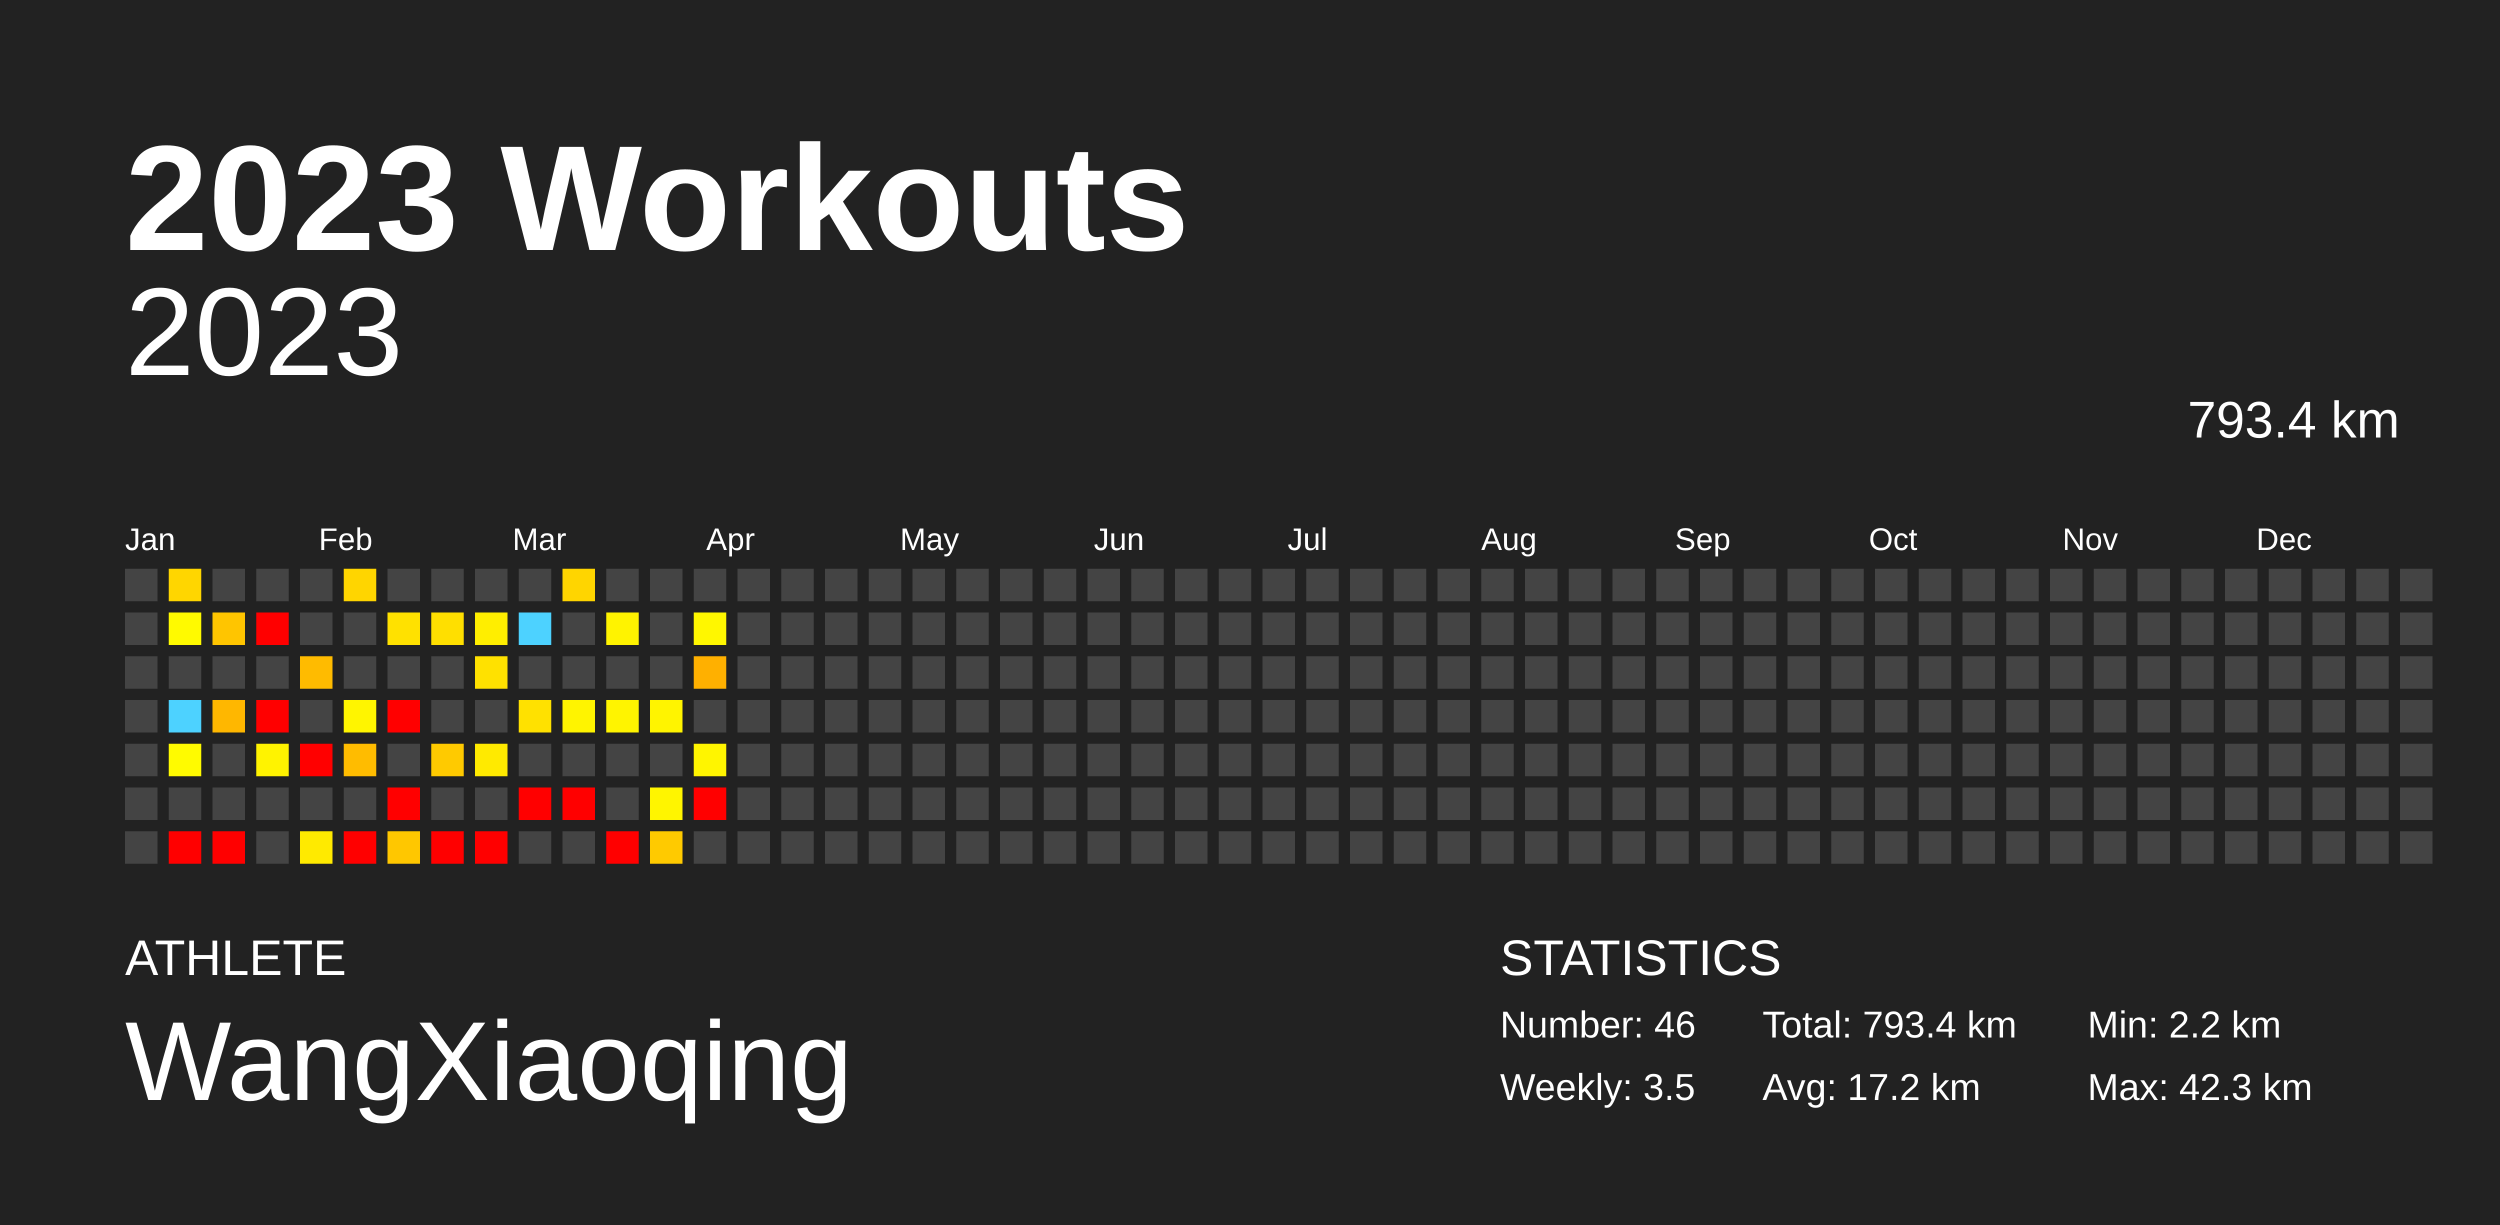
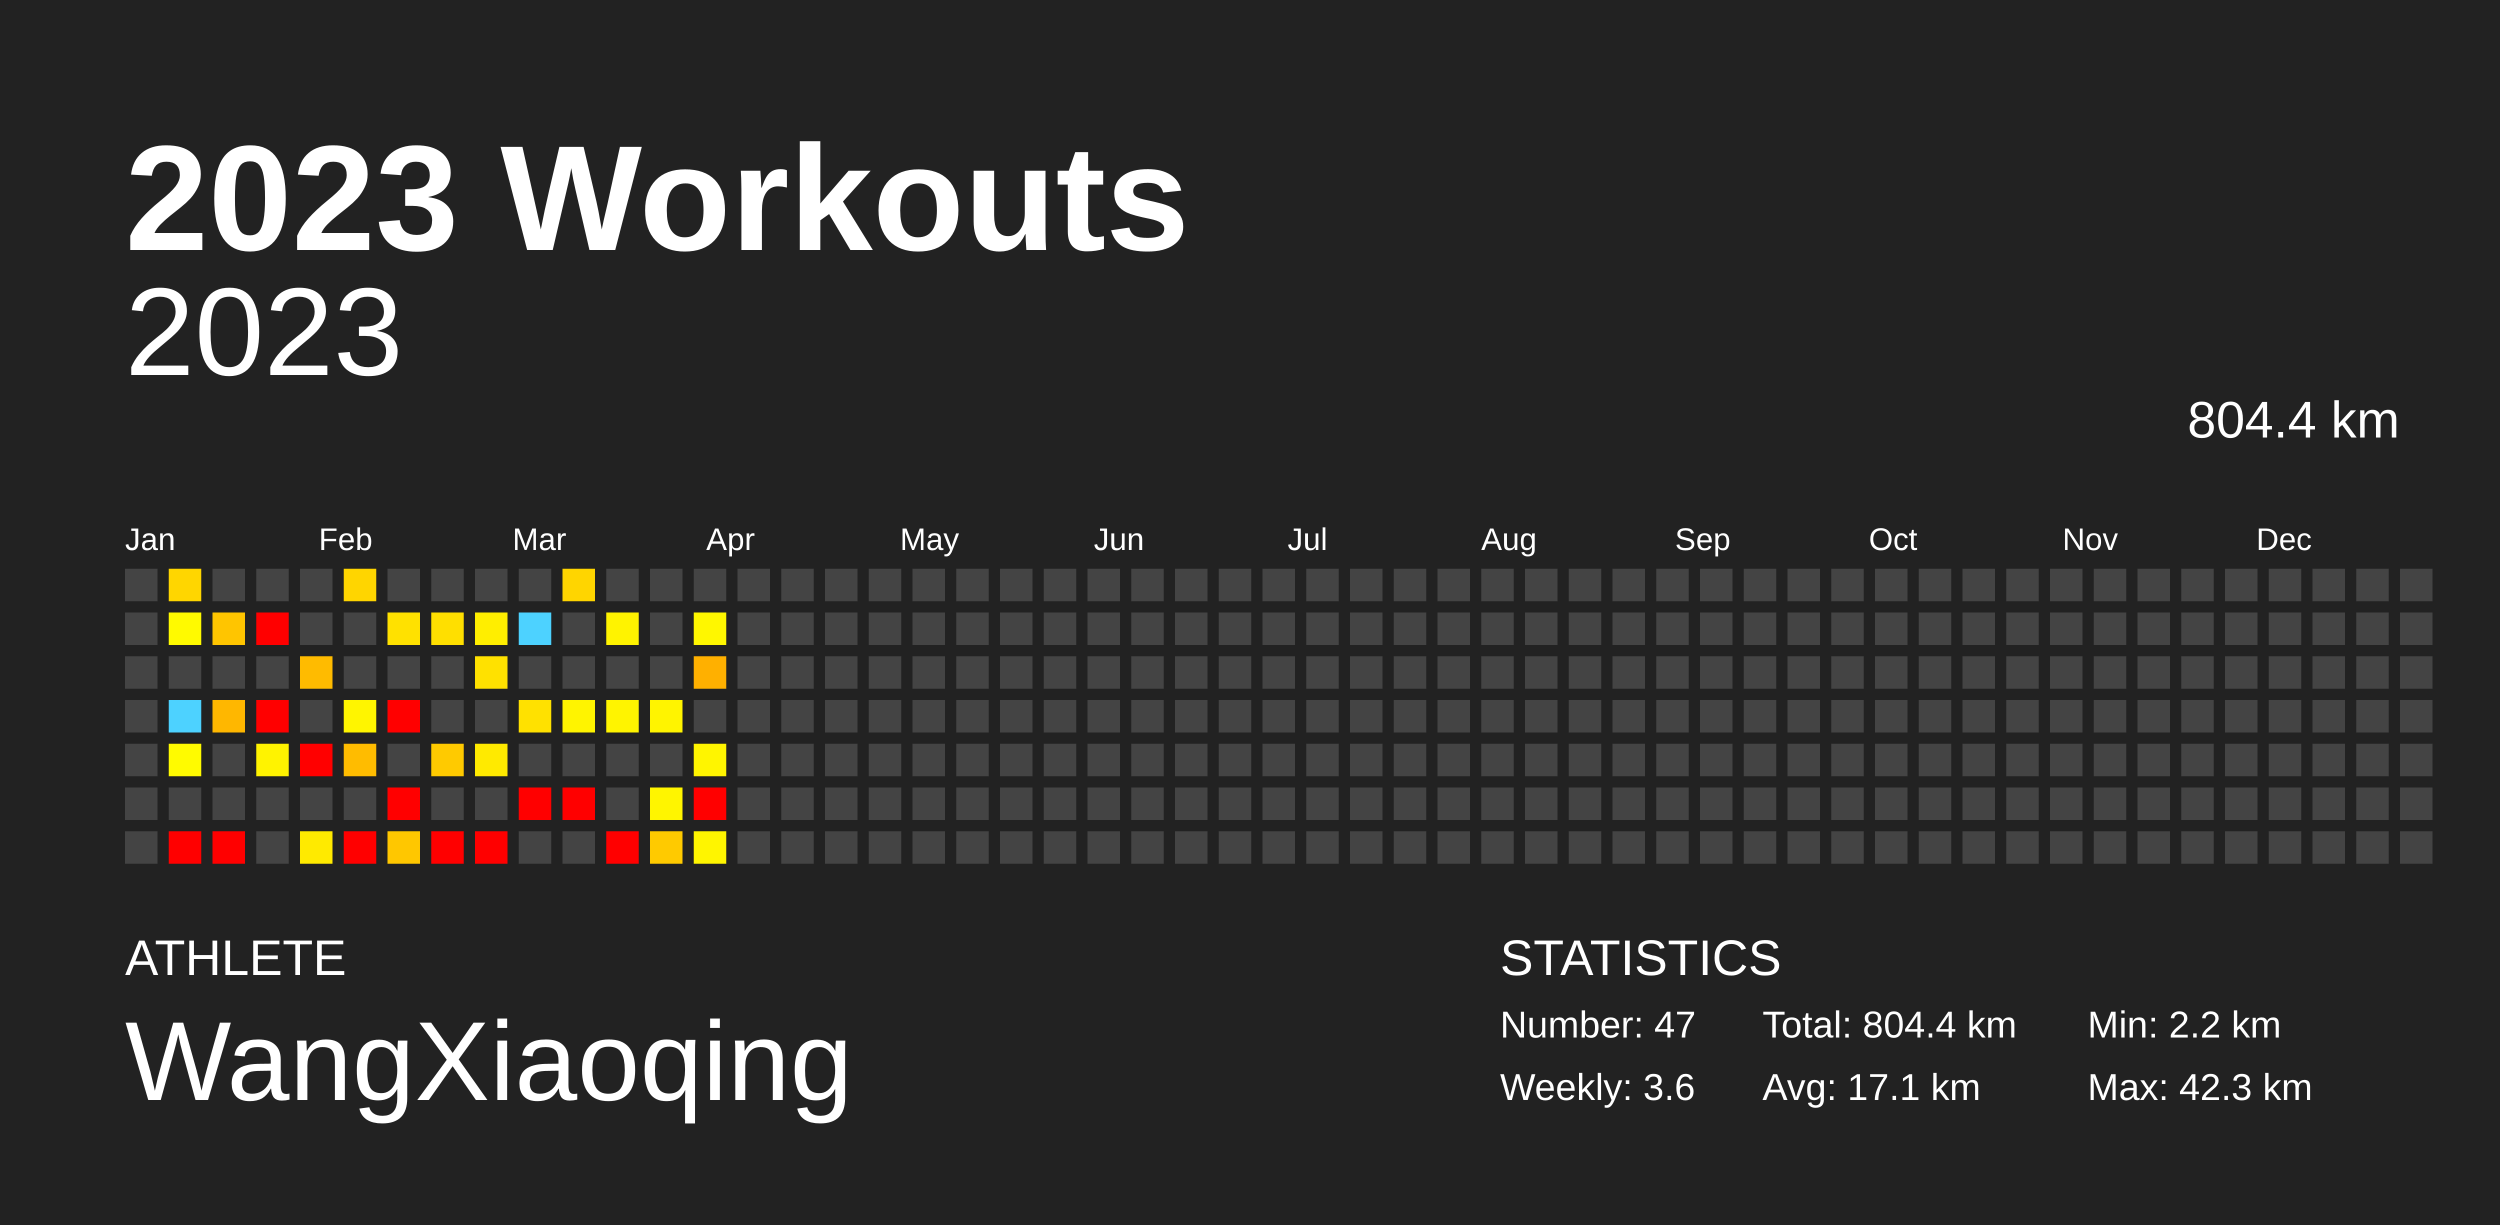
<svg xmlns="http://www.w3.org/2000/svg" baseProfile="full" height="98mm" version="1.1" viewBox="0,0,200,98" width="200mm">
  <defs />
  <rect fill="#222222" height="98" width="200" x="0" y="0" />
  <text fill="#FFFFFF" style="font-size:12px; font-family:Arial; font-weight:bold;" x="10" y="20">2023 Workouts</text>
  <text fill="#FFFFFF" style="font-size:4px; font-family:Arial" x="10" y="78">ATHLETE</text>
  <text fill="#FFFFFF" style="font-size:9px; font-family:Arial" x="10" y="88">WangXiaoqing</text>
  <text fill="#FFFFFF" style="font-size:4px; font-family:Arial" x="120" y="78">STATISTICS</text>
-   <text fill="#FFFFFF" style="font-size:3px; font-family:Arial" x="120" y="83">Number: 46</text>
-   <text fill="#FFFFFF" style="font-size:3px; font-family:Arial" x="120" y="88">Weekly: 3.5</text>
-   <text fill="#FFFFFF" style="font-size:3px; font-family:Arial" x="141" y="83">Total: 793.4 km</text>
-   <text fill="#FFFFFF" style="font-size:3px; font-family:Arial" x="141" y="88">Avg: 17.2 km</text>
+   <text fill="#FFFFFF" style="font-size:3px; font-family:Arial" x="120" y="83">Number: 47</text>
+   <text fill="#FFFFFF" style="font-size:3px; font-family:Arial" x="120" y="88">Weekly: 3.6</text>
+   <text fill="#FFFFFF" style="font-size:3px; font-family:Arial" x="141" y="83">Total: 804.4 km</text>
+   <text fill="#FFFFFF" style="font-size:3px; font-family:Arial" x="141" y="88">Avg: 17.1 km</text>
  <text fill="#FFFFFF" style="font-size:3px; font-family:Arial" x="167" y="83">Min: 2.2 km</text>
  <text fill="#FFFFFF" style="font-size:3px; font-family:Arial" x="167" y="88">Max: 42.3 km</text>
  <text alignment-baseline="hanging" fill="#FFFFFF" style="font-size:10.0px; font-family:Arial;" x="10" y="30">2023</text>
-   <text alignment-baseline="hanging" fill="#FFFFFF" style="font-size:4.125px; font-family:Arial;" x="175" y="35">793.4 km</text>
+   <text alignment-baseline="hanging" fill="#FFFFFF" style="font-size:4.125px; font-family:Arial;" x="175" y="35">804.4 km</text>
  <text fill="#FFFFFF" style="font-size:2.5px; font-family:Arial" x="10.0" y="44">Jan</text>
  <text fill="#FFFFFF" style="font-size:2.5px; font-family:Arial" x="25.5" y="44">Feb</text>
  <text fill="#FFFFFF" style="font-size:2.5px; font-family:Arial" x="41.0" y="44">Mar</text>
  <text fill="#FFFFFF" style="font-size:2.5px; font-family:Arial" x="56.5" y="44">Apr</text>
  <text fill="#FFFFFF" style="font-size:2.5px; font-family:Arial" x="72.0" y="44">May</text>
  <text fill="#FFFFFF" style="font-size:2.5px; font-family:Arial" x="87.5" y="44">Jun</text>
  <text fill="#FFFFFF" style="font-size:2.5px; font-family:Arial" x="103.0" y="44">Jul</text>
  <text fill="#FFFFFF" style="font-size:2.5px; font-family:Arial" x="118.5" y="44">Aug</text>
  <text fill="#FFFFFF" style="font-size:2.5px; font-family:Arial" x="134.0" y="44">Sep</text>
  <text fill="#FFFFFF" style="font-size:2.5px; font-family:Arial" x="149.5" y="44">Oct</text>
  <text fill="#FFFFFF" style="font-size:2.5px; font-family:Arial" x="165.0" y="44">Nov</text>
  <text fill="#FFFFFF" style="font-size:2.5px; font-family:Arial" x="180.5" y="44">Dec</text>
  <rect fill="#444444" height="2.6" width="2.6" x="10.0" y="45.5" />
  <rect fill="#444444" height="2.6" width="2.6" x="10.0" y="49.0" />
  <rect fill="#444444" height="2.6" width="2.6" x="10.0" y="52.5" />
  <rect fill="#444444" height="2.6" width="2.6" x="10.0" y="56.0" />
  <rect fill="#444444" height="2.6" width="2.6" x="10.0" y="59.5" />
  <rect fill="#444444" height="2.6" width="2.6" x="10.0" y="63.0" />
  <rect fill="#444444" height="2.6" width="2.6" x="10.0" y="66.5" />
  <rect fill="#ffd600" height="2.6" width="2.6" x="13.5" y="45.5" />
  <rect fill="#fffa00" height="2.6" width="2.6" x="13.5" y="49.0" />
  <rect fill="#444444" height="2.6" width="2.6" x="13.5" y="52.5" />
  <rect fill="#4dd2ff" height="2.6" width="2.6" x="13.5" y="56.0" />
  <rect fill="#fffb00" height="2.6" width="2.6" x="13.5" y="59.5" />
  <rect fill="#444444" height="2.6" width="2.6" x="13.5" y="63.0" />
  <rect fill="red" height="2.6" width="2.6" x="13.5" y="66.5" />
  <rect fill="#444444" height="2.6" width="2.6" x="17.0" y="45.5" />
  <rect fill="#ffc500" height="2.6" width="2.6" x="17.0" y="49.0" />
  <rect fill="#444444" height="2.6" width="2.6" x="17.0" y="52.5" />
  <rect fill="#ffb700" height="2.6" width="2.6" x="17.0" y="56.0" />
  <rect fill="#444444" height="2.6" width="2.6" x="17.0" y="59.5" />
  <rect fill="#444444" height="2.6" width="2.6" x="17.0" y="63.0" />
  <rect fill="red" height="2.6" width="2.6" x="17.0" y="66.5" />
  <rect fill="#444444" height="2.6" width="2.6" x="20.5" y="45.5" />
  <rect fill="red" height="2.6" width="2.6" x="20.5" y="49.0" />
  <rect fill="#444444" height="2.6" width="2.6" x="20.5" y="52.5" />
  <rect fill="red" height="2.6" width="2.6" x="20.5" y="56.0" />
  <rect fill="#fff300" height="2.6" width="2.6" x="20.5" y="59.5" />
  <rect fill="#444444" height="2.6" width="2.6" x="20.5" y="63.0" />
  <rect fill="#444444" height="2.6" width="2.6" x="20.5" y="66.5" />
  <rect fill="#444444" height="2.6" width="2.6" x="24.0" y="45.5" />
  <rect fill="#444444" height="2.6" width="2.6" x="24.0" y="49.0" />
  <rect fill="#ffbb00" height="2.6" width="2.6" x="24.0" y="52.5" />
  <rect fill="#444444" height="2.6" width="2.6" x="24.0" y="56.0" />
  <rect fill="red" height="2.6" width="2.6" x="24.0" y="59.5" />
  <rect fill="#444444" height="2.6" width="2.6" x="24.0" y="63.0" />
  <rect fill="#ffea00" height="2.6" width="2.6" x="24.0" y="66.5" />
  <rect fill="#ffd500" height="2.6" width="2.6" x="27.5" y="45.5" />
  <rect fill="#444444" height="2.6" width="2.6" x="27.5" y="49.0" />
  <rect fill="#444444" height="2.6" width="2.6" x="27.5" y="52.5" />
  <rect fill="#fff500" height="2.6" width="2.6" x="27.5" y="56.0" />
  <rect fill="#ffbc00" height="2.6" width="2.6" x="27.5" y="59.5" />
  <rect fill="#444444" height="2.6" width="2.6" x="27.5" y="63.0" />
  <rect fill="red" height="2.6" width="2.6" x="27.5" y="66.5" />
  <rect fill="#444444" height="2.6" width="2.6" x="31.0" y="45.5" />
  <rect fill="#ffe100" height="2.6" width="2.6" x="31.0" y="49.0" />
  <rect fill="#444444" height="2.6" width="2.6" x="31.0" y="52.5" />
  <rect fill="red" height="2.6" width="2.6" x="31.0" y="56.0" />
  <rect fill="#444444" height="2.6" width="2.6" x="31.0" y="59.5" />
  <rect fill="red" height="2.6" width="2.6" x="31.0" y="63.0" />
  <rect fill="#ffc700" height="2.6" width="2.6" x="31.0" y="66.5" />
  <rect fill="#444444" height="2.6" width="2.6" x="34.5" y="45.5" />
  <rect fill="#ffdf00" height="2.6" width="2.6" x="34.5" y="49.0" />
  <rect fill="#444444" height="2.6" width="2.6" x="34.5" y="52.5" />
  <rect fill="#444444" height="2.6" width="2.6" x="34.5" y="56.0" />
  <rect fill="#ffca00" height="2.6" width="2.6" x="34.5" y="59.5" />
  <rect fill="#444444" height="2.6" width="2.6" x="34.5" y="63.0" />
  <rect fill="red" height="2.6" width="2.6" x="34.5" y="66.5" />
  <rect fill="#444444" height="2.6" width="2.6" x="38.0" y="45.5" />
  <rect fill="#ffee00" height="2.6" width="2.6" x="38.0" y="49.0" />
  <rect fill="#ffe100" height="2.6" width="2.6" x="38.0" y="52.5" />
  <rect fill="#444444" height="2.6" width="2.6" x="38.0" y="56.0" />
  <rect fill="#ffea00" height="2.6" width="2.6" x="38.0" y="59.5" />
  <rect fill="#444444" height="2.6" width="2.6" x="38.0" y="63.0" />
  <rect fill="red" height="2.6" width="2.6" x="38.0" y="66.5" />
  <rect fill="#444444" height="2.6" width="2.6" x="41.5" y="45.5" />
  <rect fill="#4dd2ff" height="2.6" width="2.6" x="41.5" y="49.0" />
  <rect fill="#444444" height="2.6" width="2.6" x="41.5" y="52.5" />
  <rect fill="#ffe100" height="2.6" width="2.6" x="41.5" y="56.0" />
  <rect fill="#444444" height="2.6" width="2.6" x="41.5" y="59.5" />
  <rect fill="red" height="2.6" width="2.6" x="41.5" y="63.0" />
  <rect fill="#444444" height="2.6" width="2.6" x="41.5" y="66.5" />
  <rect fill="#ffd500" height="2.6" width="2.6" x="45.0" y="45.5" />
  <rect fill="#444444" height="2.6" width="2.6" x="45.0" y="49.0" />
  <rect fill="#444444" height="2.6" width="2.6" x="45.0" y="52.5" />
  <rect fill="#fff400" height="2.6" width="2.6" x="45.0" y="56.0" />
  <rect fill="#444444" height="2.6" width="2.6" x="45.0" y="59.5" />
  <rect fill="red" height="2.6" width="2.6" x="45.0" y="63.0" />
  <rect fill="#444444" height="2.6" width="2.6" x="45.0" y="66.5" />
  <rect fill="#444444" height="2.6" width="2.6" x="48.5" y="45.5" />
  <rect fill="#fff300" height="2.6" width="2.6" x="48.5" y="49.0" />
  <rect fill="#444444" height="2.6" width="2.6" x="48.5" y="52.5" />
  <rect fill="#fff400" height="2.6" width="2.6" x="48.5" y="56.0" />
  <rect fill="#444444" height="2.6" width="2.6" x="48.5" y="59.5" />
  <rect fill="#444444" height="2.6" width="2.6" x="48.5" y="63.0" />
  <rect fill="red" height="2.6" width="2.6" x="48.5" y="66.5" />
  <rect fill="#444444" height="2.6" width="2.6" x="52.0" y="45.5" />
  <rect fill="#444444" height="2.6" width="2.6" x="52.0" y="49.0" />
  <rect fill="#444444" height="2.6" width="2.6" x="52.0" y="52.5" />
  <rect fill="#fff400" height="2.6" width="2.6" x="52.0" y="56.0" />
  <rect fill="#444444" height="2.6" width="2.6" x="52.0" y="59.5" />
  <rect fill="#fff500" height="2.6" width="2.6" x="52.0" y="63.0" />
  <rect fill="#ffca00" height="2.6" width="2.6" x="52.0" y="66.5" />
  <rect fill="#444444" height="2.6" width="2.6" x="55.5" y="45.5" />
  <rect fill="#fff700" height="2.6" width="2.6" x="55.5" y="49.0" />
  <rect fill="#ffb000" height="2.6" width="2.6" x="55.5" y="52.5" />
  <rect fill="#444444" height="2.6" width="2.6" x="55.5" y="56.0" />
  <rect fill="#fff500" height="2.6" width="2.6" x="55.5" y="59.5" />
  <rect fill="red" height="2.6" width="2.6" x="55.5" y="63.0" />
-   <rect fill="#444444" height="2.6" width="2.6" x="55.5" y="66.5" />
+   <rect fill="#fff500" height="2.6" width="2.6" x="55.5" y="66.5" />
  <rect fill="#444444" height="2.6" width="2.6" x="59.0" y="45.5" />
  <rect fill="#444444" height="2.6" width="2.6" x="59.0" y="49.0" />
  <rect fill="#444444" height="2.6" width="2.6" x="59.0" y="52.5" />
  <rect fill="#444444" height="2.6" width="2.6" x="59.0" y="56.0" />
  <rect fill="#444444" height="2.6" width="2.6" x="59.0" y="59.5" />
  <rect fill="#444444" height="2.6" width="2.6" x="59.0" y="63.0" />
  <rect fill="#444444" height="2.6" width="2.6" x="59.0" y="66.5" />
  <rect fill="#444444" height="2.6" width="2.6" x="62.5" y="45.5" />
  <rect fill="#444444" height="2.6" width="2.6" x="62.5" y="49.0" />
  <rect fill="#444444" height="2.6" width="2.6" x="62.5" y="52.5" />
  <rect fill="#444444" height="2.6" width="2.6" x="62.5" y="56.0" />
  <rect fill="#444444" height="2.6" width="2.6" x="62.5" y="59.5" />
  <rect fill="#444444" height="2.6" width="2.6" x="62.5" y="63.0" />
  <rect fill="#444444" height="2.6" width="2.6" x="62.5" y="66.5" />
  <rect fill="#444444" height="2.6" width="2.6" x="66.0" y="45.5" />
  <rect fill="#444444" height="2.6" width="2.6" x="66.0" y="49.0" />
  <rect fill="#444444" height="2.6" width="2.6" x="66.0" y="52.5" />
  <rect fill="#444444" height="2.6" width="2.6" x="66.0" y="56.0" />
  <rect fill="#444444" height="2.6" width="2.6" x="66.0" y="59.5" />
  <rect fill="#444444" height="2.6" width="2.6" x="66.0" y="63.0" />
  <rect fill="#444444" height="2.6" width="2.6" x="66.0" y="66.5" />
  <rect fill="#444444" height="2.6" width="2.6" x="69.5" y="45.5" />
  <rect fill="#444444" height="2.6" width="2.6" x="69.5" y="49.0" />
  <rect fill="#444444" height="2.6" width="2.6" x="69.5" y="52.5" />
  <rect fill="#444444" height="2.6" width="2.6" x="69.5" y="56.0" />
  <rect fill="#444444" height="2.6" width="2.6" x="69.5" y="59.5" />
  <rect fill="#444444" height="2.6" width="2.6" x="69.5" y="63.0" />
  <rect fill="#444444" height="2.6" width="2.6" x="69.5" y="66.5" />
  <rect fill="#444444" height="2.6" width="2.6" x="73.0" y="45.5" />
  <rect fill="#444444" height="2.6" width="2.6" x="73.0" y="49.0" />
  <rect fill="#444444" height="2.6" width="2.6" x="73.0" y="52.5" />
  <rect fill="#444444" height="2.6" width="2.6" x="73.0" y="56.0" />
  <rect fill="#444444" height="2.6" width="2.6" x="73.0" y="59.5" />
  <rect fill="#444444" height="2.6" width="2.6" x="73.0" y="63.0" />
  <rect fill="#444444" height="2.6" width="2.6" x="73.0" y="66.5" />
  <rect fill="#444444" height="2.6" width="2.6" x="76.5" y="45.5" />
  <rect fill="#444444" height="2.6" width="2.6" x="76.5" y="49.0" />
  <rect fill="#444444" height="2.6" width="2.6" x="76.5" y="52.5" />
  <rect fill="#444444" height="2.6" width="2.6" x="76.5" y="56.0" />
  <rect fill="#444444" height="2.6" width="2.6" x="76.5" y="59.5" />
  <rect fill="#444444" height="2.6" width="2.6" x="76.5" y="63.0" />
  <rect fill="#444444" height="2.6" width="2.6" x="76.5" y="66.5" />
  <rect fill="#444444" height="2.6" width="2.6" x="80.0" y="45.5" />
  <rect fill="#444444" height="2.6" width="2.6" x="80.0" y="49.0" />
  <rect fill="#444444" height="2.6" width="2.6" x="80.0" y="52.5" />
  <rect fill="#444444" height="2.6" width="2.6" x="80.0" y="56.0" />
  <rect fill="#444444" height="2.6" width="2.6" x="80.0" y="59.5" />
  <rect fill="#444444" height="2.6" width="2.6" x="80.0" y="63.0" />
  <rect fill="#444444" height="2.6" width="2.6" x="80.0" y="66.5" />
  <rect fill="#444444" height="2.6" width="2.6" x="83.5" y="45.5" />
  <rect fill="#444444" height="2.6" width="2.6" x="83.5" y="49.0" />
  <rect fill="#444444" height="2.6" width="2.6" x="83.5" y="52.5" />
  <rect fill="#444444" height="2.6" width="2.6" x="83.5" y="56.0" />
  <rect fill="#444444" height="2.6" width="2.6" x="83.5" y="59.5" />
  <rect fill="#444444" height="2.6" width="2.6" x="83.5" y="63.0" />
  <rect fill="#444444" height="2.6" width="2.6" x="83.5" y="66.5" />
  <rect fill="#444444" height="2.6" width="2.6" x="87.0" y="45.5" />
  <rect fill="#444444" height="2.6" width="2.6" x="87.0" y="49.0" />
  <rect fill="#444444" height="2.6" width="2.6" x="87.0" y="52.5" />
  <rect fill="#444444" height="2.6" width="2.6" x="87.0" y="56.0" />
  <rect fill="#444444" height="2.6" width="2.6" x="87.0" y="59.5" />
  <rect fill="#444444" height="2.6" width="2.6" x="87.0" y="63.0" />
  <rect fill="#444444" height="2.6" width="2.6" x="87.0" y="66.5" />
  <rect fill="#444444" height="2.6" width="2.6" x="90.5" y="45.5" />
  <rect fill="#444444" height="2.6" width="2.6" x="90.5" y="49.0" />
  <rect fill="#444444" height="2.6" width="2.6" x="90.5" y="52.5" />
  <rect fill="#444444" height="2.6" width="2.6" x="90.5" y="56.0" />
  <rect fill="#444444" height="2.6" width="2.6" x="90.5" y="59.5" />
  <rect fill="#444444" height="2.6" width="2.6" x="90.5" y="63.0" />
  <rect fill="#444444" height="2.6" width="2.6" x="90.5" y="66.5" />
  <rect fill="#444444" height="2.6" width="2.6" x="94.0" y="45.5" />
  <rect fill="#444444" height="2.6" width="2.6" x="94.0" y="49.0" />
  <rect fill="#444444" height="2.6" width="2.6" x="94.0" y="52.5" />
  <rect fill="#444444" height="2.6" width="2.6" x="94.0" y="56.0" />
  <rect fill="#444444" height="2.6" width="2.6" x="94.0" y="59.5" />
  <rect fill="#444444" height="2.6" width="2.6" x="94.0" y="63.0" />
  <rect fill="#444444" height="2.6" width="2.6" x="94.0" y="66.5" />
  <rect fill="#444444" height="2.6" width="2.6" x="97.5" y="45.5" />
  <rect fill="#444444" height="2.6" width="2.6" x="97.5" y="49.0" />
  <rect fill="#444444" height="2.6" width="2.6" x="97.5" y="52.5" />
  <rect fill="#444444" height="2.6" width="2.6" x="97.5" y="56.0" />
  <rect fill="#444444" height="2.6" width="2.6" x="97.5" y="59.5" />
  <rect fill="#444444" height="2.6" width="2.6" x="97.5" y="63.0" />
  <rect fill="#444444" height="2.6" width="2.6" x="97.5" y="66.5" />
  <rect fill="#444444" height="2.6" width="2.6" x="101.0" y="45.5" />
  <rect fill="#444444" height="2.6" width="2.6" x="101.0" y="49.0" />
  <rect fill="#444444" height="2.6" width="2.6" x="101.0" y="52.5" />
  <rect fill="#444444" height="2.6" width="2.6" x="101.0" y="56.0" />
  <rect fill="#444444" height="2.6" width="2.6" x="101.0" y="59.5" />
  <rect fill="#444444" height="2.6" width="2.6" x="101.0" y="63.0" />
  <rect fill="#444444" height="2.6" width="2.6" x="101.0" y="66.5" />
  <rect fill="#444444" height="2.6" width="2.6" x="104.5" y="45.5" />
  <rect fill="#444444" height="2.6" width="2.6" x="104.5" y="49.0" />
  <rect fill="#444444" height="2.6" width="2.6" x="104.5" y="52.5" />
  <rect fill="#444444" height="2.6" width="2.6" x="104.5" y="56.0" />
  <rect fill="#444444" height="2.6" width="2.6" x="104.5" y="59.5" />
  <rect fill="#444444" height="2.6" width="2.6" x="104.5" y="63.0" />
  <rect fill="#444444" height="2.6" width="2.6" x="104.5" y="66.5" />
  <rect fill="#444444" height="2.6" width="2.6" x="108.0" y="45.5" />
  <rect fill="#444444" height="2.6" width="2.6" x="108.0" y="49.0" />
  <rect fill="#444444" height="2.6" width="2.6" x="108.0" y="52.5" />
  <rect fill="#444444" height="2.6" width="2.6" x="108.0" y="56.0" />
  <rect fill="#444444" height="2.6" width="2.6" x="108.0" y="59.5" />
  <rect fill="#444444" height="2.6" width="2.6" x="108.0" y="63.0" />
  <rect fill="#444444" height="2.6" width="2.6" x="108.0" y="66.5" />
  <rect fill="#444444" height="2.6" width="2.6" x="111.5" y="45.5" />
  <rect fill="#444444" height="2.6" width="2.6" x="111.5" y="49.0" />
  <rect fill="#444444" height="2.6" width="2.6" x="111.5" y="52.5" />
  <rect fill="#444444" height="2.6" width="2.6" x="111.5" y="56.0" />
  <rect fill="#444444" height="2.6" width="2.6" x="111.5" y="59.5" />
  <rect fill="#444444" height="2.6" width="2.6" x="111.5" y="63.0" />
  <rect fill="#444444" height="2.6" width="2.6" x="111.5" y="66.5" />
  <rect fill="#444444" height="2.6" width="2.6" x="115.0" y="45.5" />
  <rect fill="#444444" height="2.6" width="2.6" x="115.0" y="49.0" />
  <rect fill="#444444" height="2.6" width="2.6" x="115.0" y="52.5" />
  <rect fill="#444444" height="2.6" width="2.6" x="115.0" y="56.0" />
  <rect fill="#444444" height="2.6" width="2.6" x="115.0" y="59.5" />
  <rect fill="#444444" height="2.6" width="2.6" x="115.0" y="63.0" />
  <rect fill="#444444" height="2.6" width="2.6" x="115.0" y="66.5" />
  <rect fill="#444444" height="2.6" width="2.6" x="118.5" y="45.5" />
  <rect fill="#444444" height="2.6" width="2.6" x="118.5" y="49.0" />
  <rect fill="#444444" height="2.6" width="2.6" x="118.5" y="52.5" />
  <rect fill="#444444" height="2.6" width="2.6" x="118.5" y="56.0" />
  <rect fill="#444444" height="2.6" width="2.6" x="118.5" y="59.5" />
  <rect fill="#444444" height="2.6" width="2.6" x="118.5" y="63.0" />
  <rect fill="#444444" height="2.6" width="2.6" x="118.5" y="66.5" />
  <rect fill="#444444" height="2.6" width="2.6" x="122.0" y="45.5" />
  <rect fill="#444444" height="2.6" width="2.6" x="122.0" y="49.0" />
  <rect fill="#444444" height="2.6" width="2.6" x="122.0" y="52.5" />
  <rect fill="#444444" height="2.6" width="2.6" x="122.0" y="56.0" />
  <rect fill="#444444" height="2.6" width="2.6" x="122.0" y="59.5" />
  <rect fill="#444444" height="2.6" width="2.6" x="122.0" y="63.0" />
  <rect fill="#444444" height="2.6" width="2.6" x="122.0" y="66.5" />
  <rect fill="#444444" height="2.6" width="2.6" x="125.5" y="45.5" />
  <rect fill="#444444" height="2.6" width="2.6" x="125.5" y="49.0" />
  <rect fill="#444444" height="2.6" width="2.6" x="125.5" y="52.5" />
  <rect fill="#444444" height="2.6" width="2.6" x="125.5" y="56.0" />
  <rect fill="#444444" height="2.6" width="2.6" x="125.5" y="59.5" />
  <rect fill="#444444" height="2.6" width="2.6" x="125.5" y="63.0" />
  <rect fill="#444444" height="2.6" width="2.6" x="125.5" y="66.5" />
  <rect fill="#444444" height="2.6" width="2.6" x="129.0" y="45.5" />
  <rect fill="#444444" height="2.6" width="2.6" x="129.0" y="49.0" />
  <rect fill="#444444" height="2.6" width="2.6" x="129.0" y="52.5" />
  <rect fill="#444444" height="2.6" width="2.6" x="129.0" y="56.0" />
  <rect fill="#444444" height="2.6" width="2.6" x="129.0" y="59.5" />
  <rect fill="#444444" height="2.6" width="2.6" x="129.0" y="63.0" />
  <rect fill="#444444" height="2.6" width="2.6" x="129.0" y="66.5" />
  <rect fill="#444444" height="2.6" width="2.6" x="132.5" y="45.5" />
  <rect fill="#444444" height="2.6" width="2.6" x="132.5" y="49.0" />
  <rect fill="#444444" height="2.6" width="2.6" x="132.5" y="52.5" />
  <rect fill="#444444" height="2.6" width="2.6" x="132.5" y="56.0" />
  <rect fill="#444444" height="2.6" width="2.6" x="132.5" y="59.5" />
  <rect fill="#444444" height="2.6" width="2.6" x="132.5" y="63.0" />
  <rect fill="#444444" height="2.6" width="2.6" x="132.5" y="66.5" />
  <rect fill="#444444" height="2.6" width="2.6" x="136.0" y="45.5" />
  <rect fill="#444444" height="2.6" width="2.6" x="136.0" y="49.0" />
  <rect fill="#444444" height="2.6" width="2.6" x="136.0" y="52.5" />
  <rect fill="#444444" height="2.6" width="2.6" x="136.0" y="56.0" />
  <rect fill="#444444" height="2.6" width="2.6" x="136.0" y="59.5" />
  <rect fill="#444444" height="2.6" width="2.6" x="136.0" y="63.0" />
  <rect fill="#444444" height="2.6" width="2.6" x="136.0" y="66.5" />
  <rect fill="#444444" height="2.6" width="2.6" x="139.5" y="45.5" />
  <rect fill="#444444" height="2.6" width="2.6" x="139.5" y="49.0" />
  <rect fill="#444444" height="2.6" width="2.6" x="139.5" y="52.5" />
  <rect fill="#444444" height="2.6" width="2.6" x="139.5" y="56.0" />
  <rect fill="#444444" height="2.6" width="2.6" x="139.5" y="59.5" />
  <rect fill="#444444" height="2.6" width="2.6" x="139.5" y="63.0" />
  <rect fill="#444444" height="2.6" width="2.6" x="139.5" y="66.5" />
  <rect fill="#444444" height="2.6" width="2.6" x="143.0" y="45.5" />
  <rect fill="#444444" height="2.6" width="2.6" x="143.0" y="49.0" />
  <rect fill="#444444" height="2.6" width="2.6" x="143.0" y="52.5" />
  <rect fill="#444444" height="2.6" width="2.6" x="143.0" y="56.0" />
  <rect fill="#444444" height="2.6" width="2.6" x="143.0" y="59.5" />
  <rect fill="#444444" height="2.6" width="2.6" x="143.0" y="63.0" />
  <rect fill="#444444" height="2.6" width="2.6" x="143.0" y="66.5" />
  <rect fill="#444444" height="2.6" width="2.6" x="146.5" y="45.5" />
  <rect fill="#444444" height="2.6" width="2.6" x="146.5" y="49.0" />
  <rect fill="#444444" height="2.6" width="2.6" x="146.5" y="52.5" />
  <rect fill="#444444" height="2.6" width="2.6" x="146.5" y="56.0" />
  <rect fill="#444444" height="2.6" width="2.6" x="146.5" y="59.5" />
  <rect fill="#444444" height="2.6" width="2.6" x="146.5" y="63.0" />
  <rect fill="#444444" height="2.6" width="2.6" x="146.5" y="66.5" />
  <rect fill="#444444" height="2.6" width="2.6" x="150.0" y="45.5" />
  <rect fill="#444444" height="2.6" width="2.6" x="150.0" y="49.0" />
  <rect fill="#444444" height="2.6" width="2.6" x="150.0" y="52.5" />
  <rect fill="#444444" height="2.6" width="2.6" x="150.0" y="56.0" />
  <rect fill="#444444" height="2.6" width="2.6" x="150.0" y="59.5" />
  <rect fill="#444444" height="2.6" width="2.6" x="150.0" y="63.0" />
  <rect fill="#444444" height="2.6" width="2.6" x="150.0" y="66.5" />
  <rect fill="#444444" height="2.6" width="2.6" x="153.5" y="45.5" />
  <rect fill="#444444" height="2.6" width="2.6" x="153.5" y="49.0" />
  <rect fill="#444444" height="2.6" width="2.6" x="153.5" y="52.5" />
  <rect fill="#444444" height="2.6" width="2.6" x="153.5" y="56.0" />
  <rect fill="#444444" height="2.6" width="2.6" x="153.5" y="59.5" />
  <rect fill="#444444" height="2.6" width="2.6" x="153.5" y="63.0" />
  <rect fill="#444444" height="2.6" width="2.6" x="153.5" y="66.5" />
  <rect fill="#444444" height="2.6" width="2.6" x="157.0" y="45.5" />
  <rect fill="#444444" height="2.6" width="2.6" x="157.0" y="49.0" />
  <rect fill="#444444" height="2.6" width="2.6" x="157.0" y="52.5" />
  <rect fill="#444444" height="2.6" width="2.6" x="157.0" y="56.0" />
  <rect fill="#444444" height="2.6" width="2.6" x="157.0" y="59.5" />
  <rect fill="#444444" height="2.6" width="2.6" x="157.0" y="63.0" />
  <rect fill="#444444" height="2.6" width="2.6" x="157.0" y="66.5" />
  <rect fill="#444444" height="2.6" width="2.6" x="160.5" y="45.5" />
  <rect fill="#444444" height="2.6" width="2.6" x="160.5" y="49.0" />
  <rect fill="#444444" height="2.6" width="2.6" x="160.5" y="52.5" />
  <rect fill="#444444" height="2.6" width="2.6" x="160.5" y="56.0" />
  <rect fill="#444444" height="2.6" width="2.6" x="160.5" y="59.5" />
  <rect fill="#444444" height="2.6" width="2.6" x="160.5" y="63.0" />
  <rect fill="#444444" height="2.6" width="2.6" x="160.5" y="66.5" />
  <rect fill="#444444" height="2.6" width="2.6" x="164.0" y="45.5" />
  <rect fill="#444444" height="2.6" width="2.6" x="164.0" y="49.0" />
  <rect fill="#444444" height="2.6" width="2.6" x="164.0" y="52.5" />
  <rect fill="#444444" height="2.6" width="2.6" x="164.0" y="56.0" />
  <rect fill="#444444" height="2.6" width="2.6" x="164.0" y="59.5" />
  <rect fill="#444444" height="2.6" width="2.6" x="164.0" y="63.0" />
  <rect fill="#444444" height="2.6" width="2.6" x="164.0" y="66.5" />
  <rect fill="#444444" height="2.6" width="2.6" x="167.5" y="45.5" />
  <rect fill="#444444" height="2.6" width="2.6" x="167.5" y="49.0" />
  <rect fill="#444444" height="2.6" width="2.6" x="167.5" y="52.5" />
  <rect fill="#444444" height="2.6" width="2.6" x="167.5" y="56.0" />
  <rect fill="#444444" height="2.6" width="2.6" x="167.5" y="59.5" />
  <rect fill="#444444" height="2.6" width="2.6" x="167.5" y="63.0" />
  <rect fill="#444444" height="2.6" width="2.6" x="167.5" y="66.5" />
  <rect fill="#444444" height="2.6" width="2.6" x="171.0" y="45.5" />
  <rect fill="#444444" height="2.6" width="2.6" x="171.0" y="49.0" />
  <rect fill="#444444" height="2.6" width="2.6" x="171.0" y="52.5" />
  <rect fill="#444444" height="2.6" width="2.6" x="171.0" y="56.0" />
  <rect fill="#444444" height="2.6" width="2.6" x="171.0" y="59.5" />
  <rect fill="#444444" height="2.6" width="2.6" x="171.0" y="63.0" />
  <rect fill="#444444" height="2.6" width="2.6" x="171.0" y="66.5" />
  <rect fill="#444444" height="2.6" width="2.6" x="174.5" y="45.5" />
  <rect fill="#444444" height="2.6" width="2.6" x="174.5" y="49.0" />
  <rect fill="#444444" height="2.6" width="2.6" x="174.5" y="52.5" />
  <rect fill="#444444" height="2.6" width="2.6" x="174.5" y="56.0" />
  <rect fill="#444444" height="2.6" width="2.6" x="174.5" y="59.5" />
  <rect fill="#444444" height="2.6" width="2.6" x="174.5" y="63.0" />
  <rect fill="#444444" height="2.6" width="2.6" x="174.5" y="66.5" />
  <rect fill="#444444" height="2.6" width="2.6" x="178.0" y="45.5" />
  <rect fill="#444444" height="2.6" width="2.6" x="178.0" y="49.0" />
  <rect fill="#444444" height="2.6" width="2.6" x="178.0" y="52.5" />
  <rect fill="#444444" height="2.6" width="2.6" x="178.0" y="56.0" />
  <rect fill="#444444" height="2.6" width="2.6" x="178.0" y="59.5" />
  <rect fill="#444444" height="2.6" width="2.6" x="178.0" y="63.0" />
  <rect fill="#444444" height="2.6" width="2.6" x="178.0" y="66.5" />
  <rect fill="#444444" height="2.6" width="2.6" x="181.5" y="45.5" />
  <rect fill="#444444" height="2.6" width="2.6" x="181.5" y="49.0" />
  <rect fill="#444444" height="2.6" width="2.6" x="181.5" y="52.5" />
  <rect fill="#444444" height="2.6" width="2.6" x="181.5" y="56.0" />
  <rect fill="#444444" height="2.6" width="2.6" x="181.5" y="59.5" />
  <rect fill="#444444" height="2.6" width="2.6" x="181.5" y="63.0" />
  <rect fill="#444444" height="2.6" width="2.6" x="181.5" y="66.5" />
  <rect fill="#444444" height="2.6" width="2.6" x="185.0" y="45.5" />
  <rect fill="#444444" height="2.6" width="2.6" x="185.0" y="49.0" />
  <rect fill="#444444" height="2.6" width="2.6" x="185.0" y="52.5" />
  <rect fill="#444444" height="2.6" width="2.6" x="185.0" y="56.0" />
  <rect fill="#444444" height="2.6" width="2.6" x="185.0" y="59.5" />
  <rect fill="#444444" height="2.6" width="2.6" x="185.0" y="63.0" />
  <rect fill="#444444" height="2.6" width="2.6" x="185.0" y="66.5" />
  <rect fill="#444444" height="2.6" width="2.6" x="188.5" y="45.5" />
  <rect fill="#444444" height="2.6" width="2.6" x="188.5" y="49.0" />
  <rect fill="#444444" height="2.6" width="2.6" x="188.5" y="52.5" />
  <rect fill="#444444" height="2.6" width="2.6" x="188.5" y="56.0" />
  <rect fill="#444444" height="2.6" width="2.6" x="188.5" y="59.5" />
  <rect fill="#444444" height="2.6" width="2.6" x="188.5" y="63.0" />
  <rect fill="#444444" height="2.6" width="2.6" x="188.5" y="66.5" />
  <rect fill="#444444" height="2.6" width="2.6" x="192.0" y="45.5" />
  <rect fill="#444444" height="2.6" width="2.6" x="192.0" y="49.0" />
  <rect fill="#444444" height="2.6" width="2.6" x="192.0" y="52.5" />
  <rect fill="#444444" height="2.6" width="2.6" x="192.0" y="56.0" />
  <rect fill="#444444" height="2.6" width="2.6" x="192.0" y="59.5" />
  <rect fill="#444444" height="2.6" width="2.6" x="192.0" y="63.0" />
  <rect fill="#444444" height="2.6" width="2.6" x="192.0" y="66.5" />
</svg>
